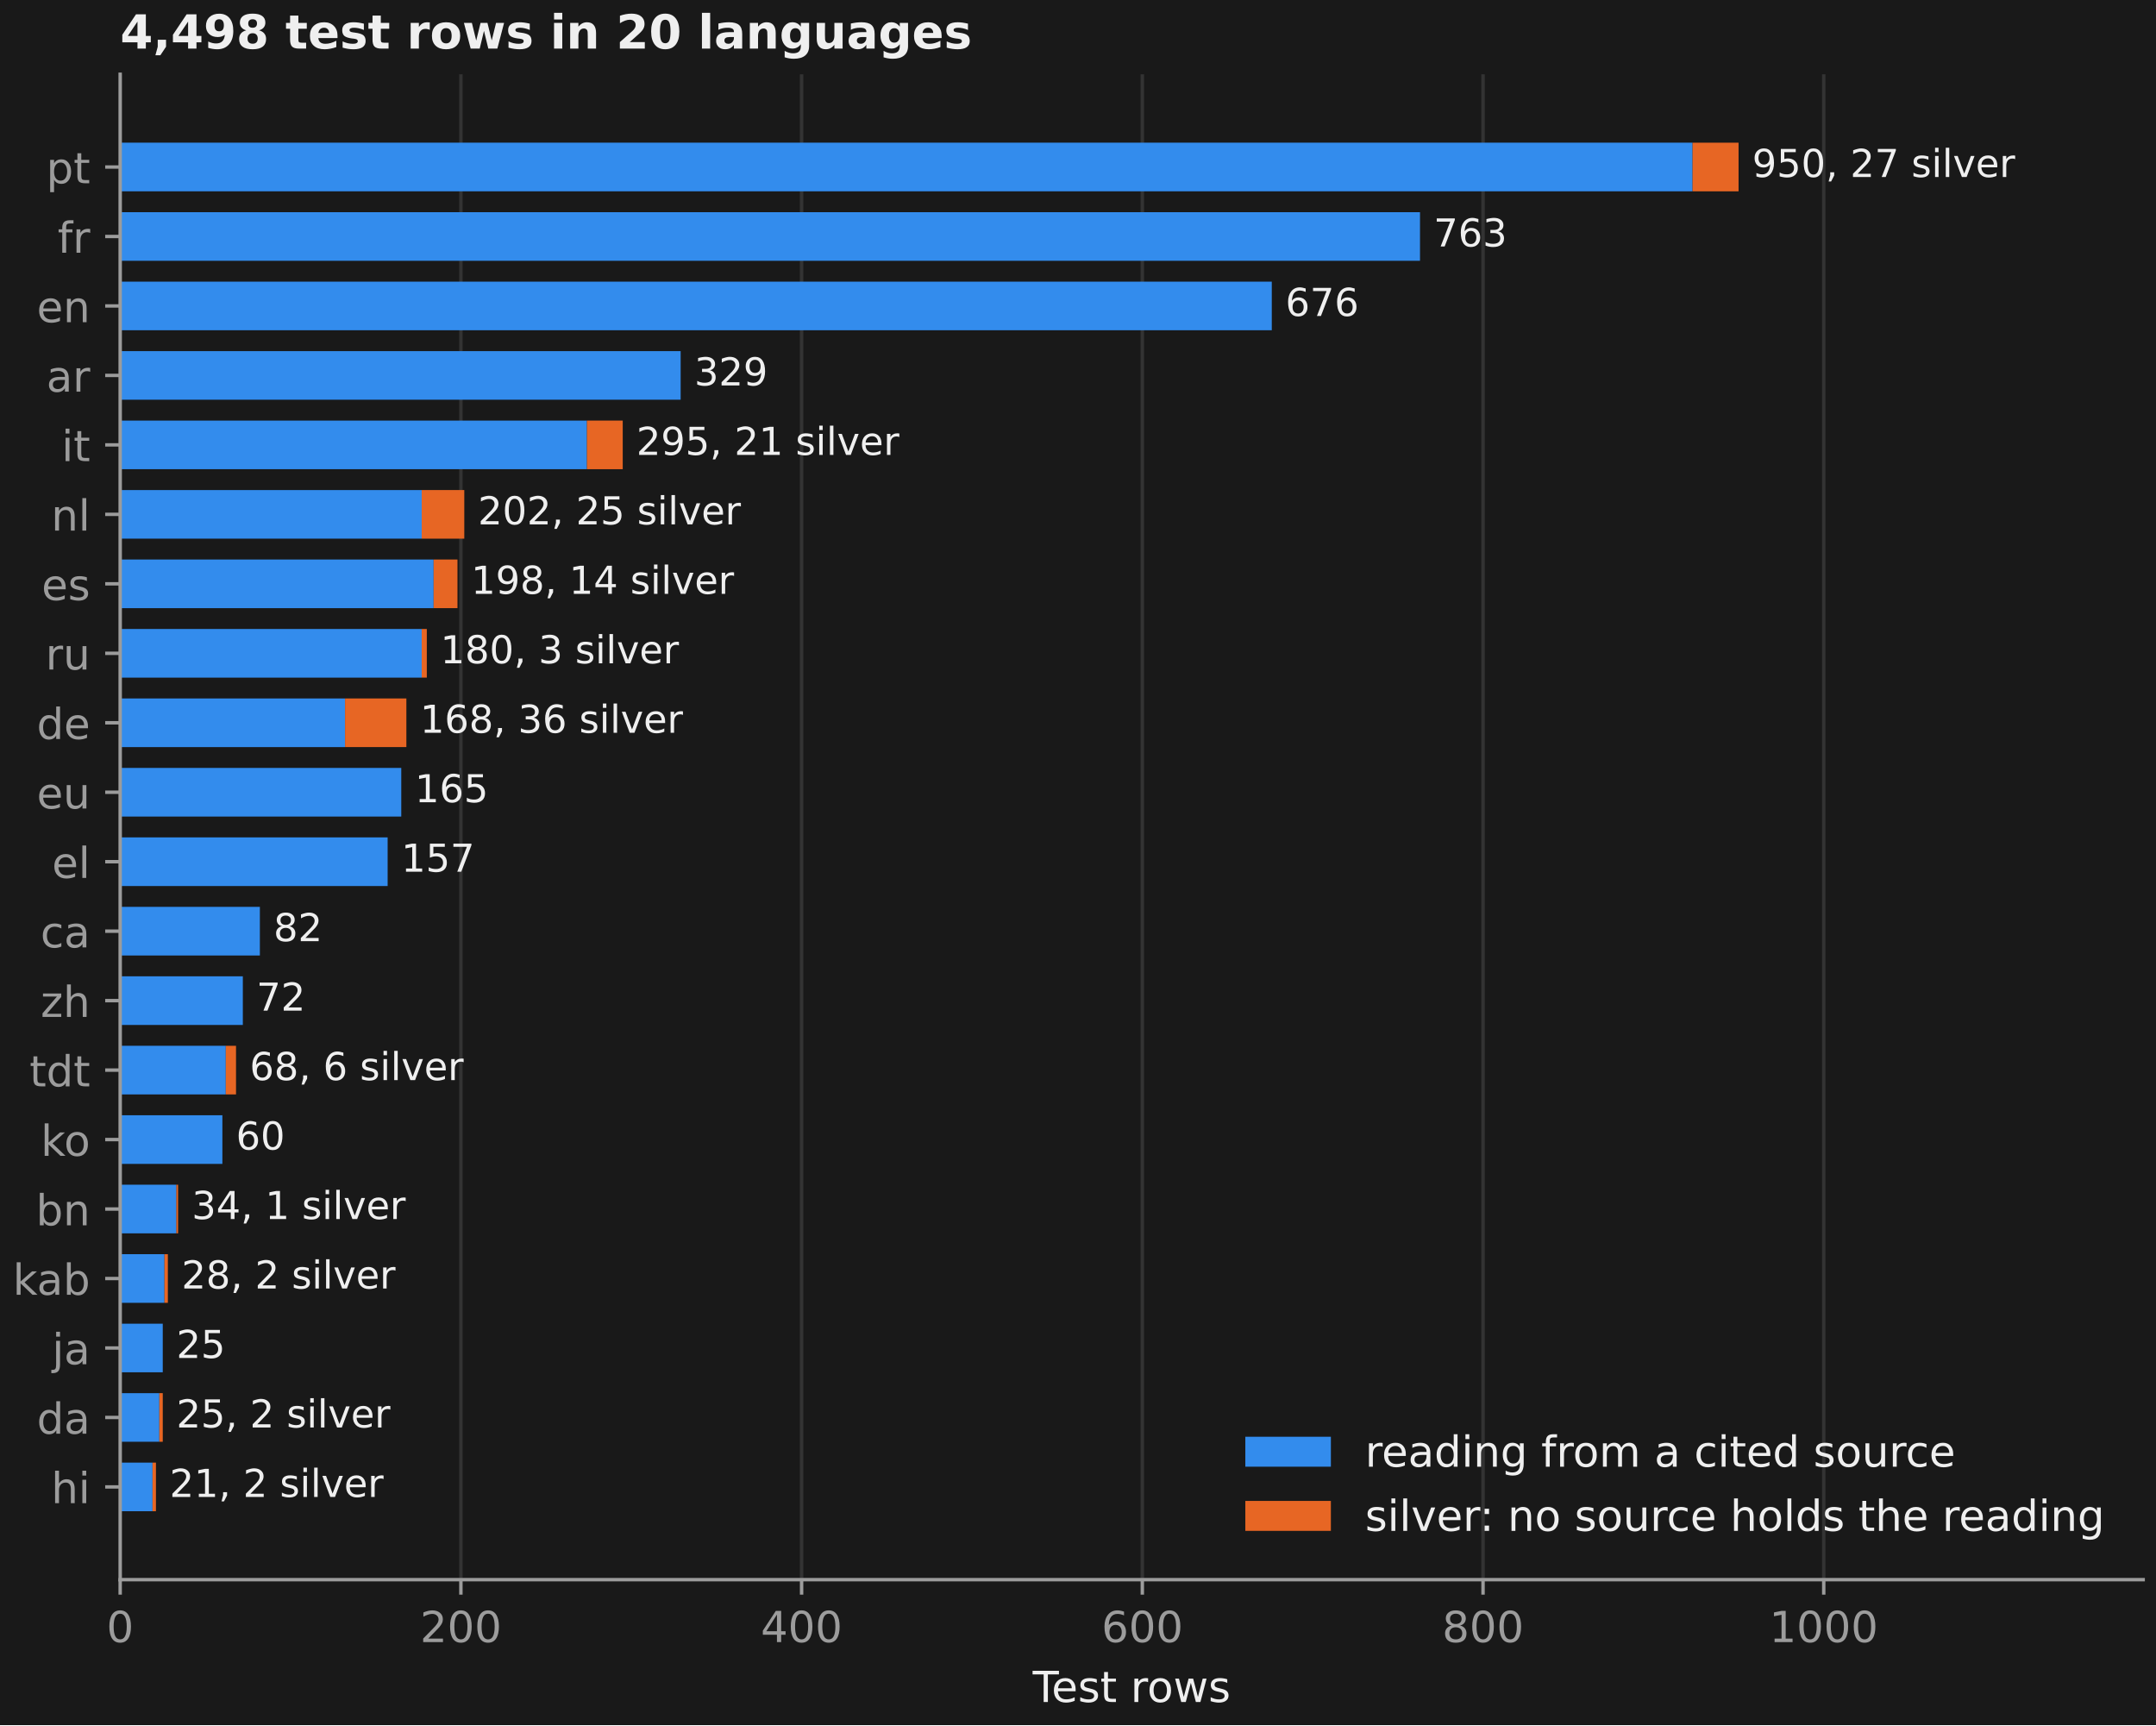
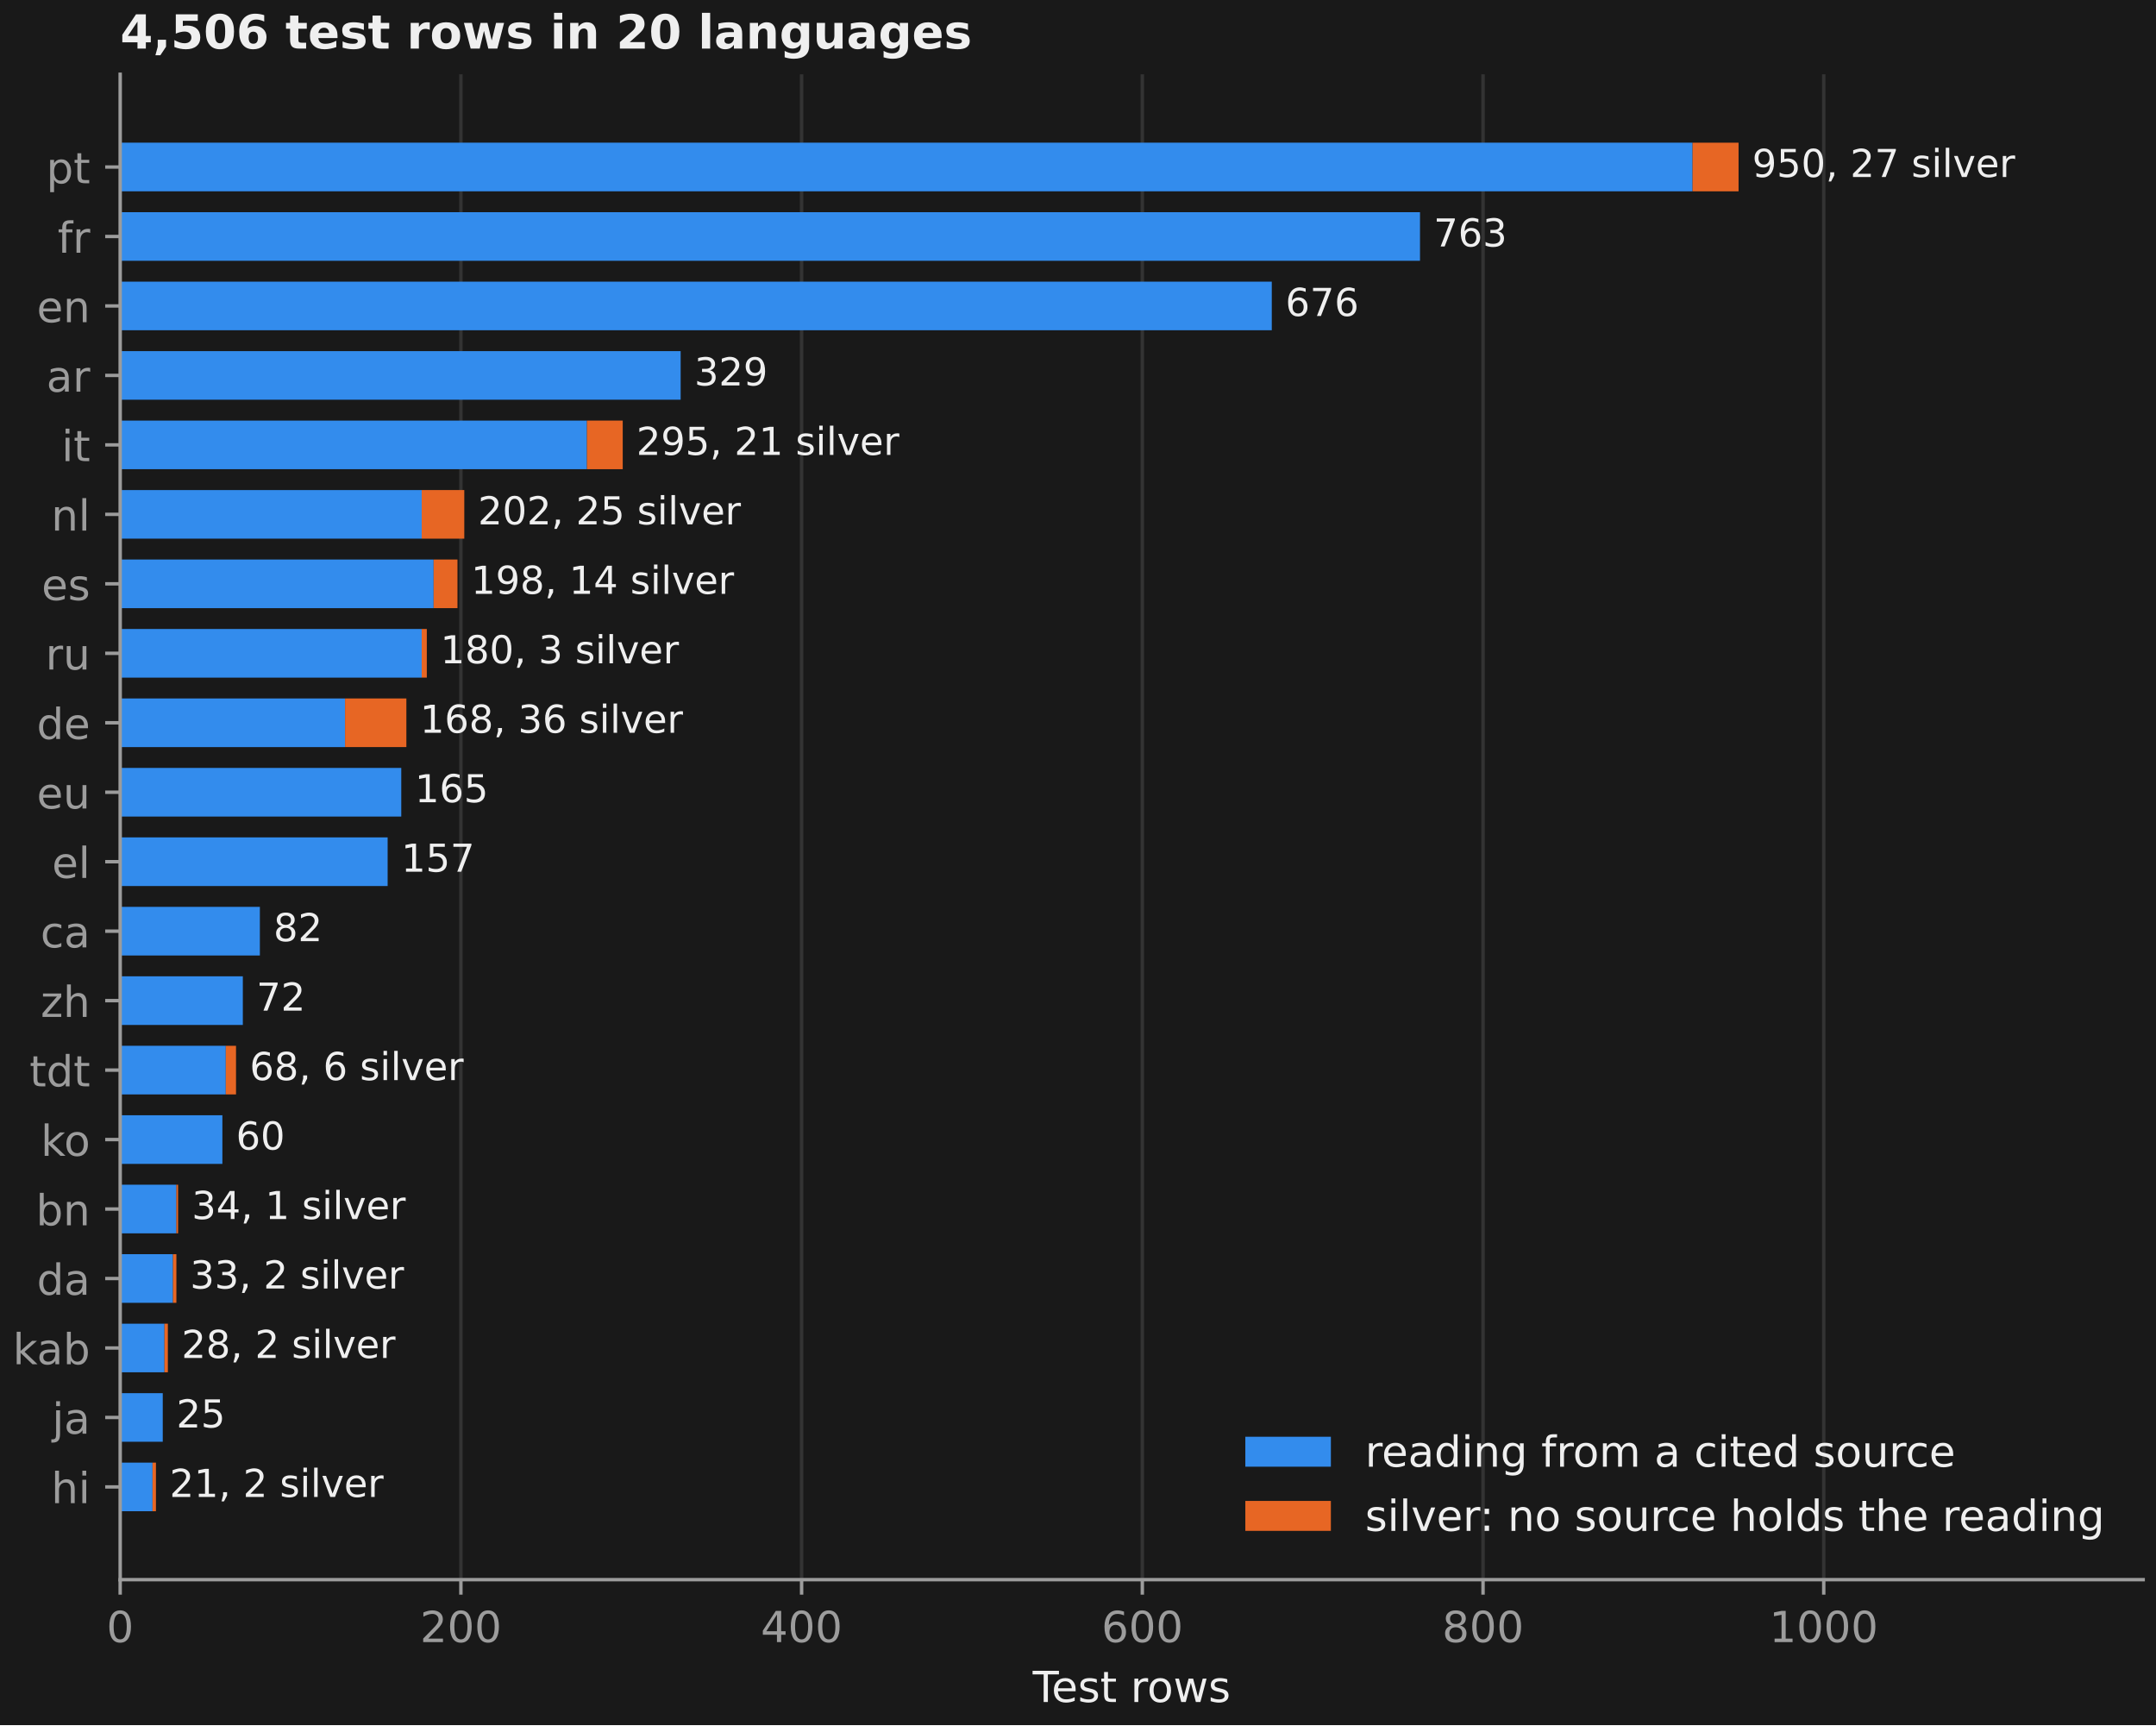
<svg xmlns="http://www.w3.org/2000/svg" xmlns:xlink="http://www.w3.org/1999/xlink" width="504pt" height="403.2pt" viewBox="0 0 504 403.2" version="1.1">
  <defs>
    <style type="text/css">*{stroke-linejoin: round; stroke-linecap: butt}</style>
  </defs>
  <g id="figure_1">
    <g id="patch_1">
      <path d="M 0 403.2  L 504 403.2  L 504 0  L 0 0  z " style="fill: #191919" />
    </g>
    <g id="axes_1">
      <g id="patch_2">
        <path d="M 28.092 369.2  L 501 369.2  L 501 17.359  L 28.092 17.359  z " style="fill: #191919" />
      </g>
      <g id="matplotlib.axis_1">
        <g id="xtick_1">
          <g id="line2d_1">
            <path d="M 28.092 369.2  L 28.092 17.359  " clip-path="url(#p5c27b86c89)" style="fill: none; stroke: #333333; stroke-width: 0.8; stroke-linecap: square" />
          </g>
          <g id="line2d_2">
            <defs>
              <path id="mc3cc2e16f8" d="M 0 0  L 0 3.5  " style="stroke: #9c9c9c; stroke-width: 0.8" />
            </defs>
            <g>
              <use xlink:href="#mc3cc2e16f8" x="28.092" y="369.2" style="fill: #9c9c9c; stroke: #9c9c9c; stroke-width: 0.8" />
            </g>
          </g>
          <g id="text_1">
            <text style="font-size: 10px; font-family: 'DejaVu Sans', 'Bitstream Vera Sans', 'Computer Modern Sans Serif', 'Lucida Grande', 'Verdana', 'Geneva', 'Lucid', 'Arial', 'Helvetica', 'Avant Garde', sans-serif; text-anchor: middle; fill: #9c9c9c" x="28.092" y="383.797" transform="rotate(-0 28.09243 383.7974)">0</text>
          </g>
        </g>
        <g id="xtick_2">
          <g id="line2d_3">
            <path d="M 107.74 369.2  L 107.74 17.359  " clip-path="url(#p5c27b86c89)" style="fill: none; stroke: #333333; stroke-width: 0.8; stroke-linecap: square" />
          </g>
          <g id="line2d_4">
            <g>
              <use xlink:href="#mc3cc2e16f8" x="107.74" y="369.2" style="fill: #9c9c9c; stroke: #9c9c9c; stroke-width: 0.8" />
            </g>
          </g>
          <g id="text_2">
            <text style="font-size: 10px; font-family: 'DejaVu Sans', 'Bitstream Vera Sans', 'Computer Modern Sans Serif', 'Lucida Grande', 'Verdana', 'Geneva', 'Lucid', 'Arial', 'Helvetica', 'Avant Garde', sans-serif; text-anchor: middle; fill: #9c9c9c" x="107.74" y="383.797" transform="rotate(-0 107.74 383.7974)">200</text>
          </g>
        </g>
        <g id="xtick_3">
          <g id="line2d_5">
            <path d="M 187.388 369.2  L 187.388 17.359  " clip-path="url(#p5c27b86c89)" style="fill: none; stroke: #333333; stroke-width: 0.8; stroke-linecap: square" />
          </g>
          <g id="line2d_6">
            <g>
              <use xlink:href="#mc3cc2e16f8" x="187.388" y="369.2" style="fill: #9c9c9c; stroke: #9c9c9c; stroke-width: 0.8" />
            </g>
          </g>
          <g id="text_3">
            <text style="font-size: 10px; font-family: 'DejaVu Sans', 'Bitstream Vera Sans', 'Computer Modern Sans Serif', 'Lucida Grande', 'Verdana', 'Geneva', 'Lucid', 'Arial', 'Helvetica', 'Avant Garde', sans-serif; text-anchor: middle; fill: #9c9c9c" x="187.388" y="383.797" transform="rotate(-0 187.3875 383.7974)">400</text>
          </g>
        </g>
        <g id="xtick_4">
          <g id="line2d_7">
            <path d="M 267.035 369.2  L 267.035 17.359  " clip-path="url(#p5c27b86c89)" style="fill: none; stroke: #333333; stroke-width: 0.8; stroke-linecap: square" />
          </g>
          <g id="line2d_8">
            <g>
              <use xlink:href="#mc3cc2e16f8" x="267.035" y="369.2" style="fill: #9c9c9c; stroke: #9c9c9c; stroke-width: 0.8" />
            </g>
          </g>
          <g id="text_4">
            <text style="font-size: 10px; font-family: 'DejaVu Sans', 'Bitstream Vera Sans', 'Computer Modern Sans Serif', 'Lucida Grande', 'Verdana', 'Geneva', 'Lucid', 'Arial', 'Helvetica', 'Avant Garde', sans-serif; text-anchor: middle; fill: #9c9c9c" x="267.035" y="383.797" transform="rotate(-0 267.0351 383.7974)">600</text>
          </g>
        </g>
        <g id="xtick_5">
          <g id="line2d_9">
            <path d="M 346.683 369.2  L 346.683 17.359  " clip-path="url(#p5c27b86c89)" style="fill: none; stroke: #333333; stroke-width: 0.8; stroke-linecap: square" />
          </g>
          <g id="line2d_10">
            <g>
              <use xlink:href="#mc3cc2e16f8" x="346.683" y="369.2" style="fill: #9c9c9c; stroke: #9c9c9c; stroke-width: 0.8" />
            </g>
          </g>
          <g id="text_5">
            <text style="font-size: 10px; font-family: 'DejaVu Sans', 'Bitstream Vera Sans', 'Computer Modern Sans Serif', 'Lucida Grande', 'Verdana', 'Geneva', 'Lucid', 'Arial', 'Helvetica', 'Avant Garde', sans-serif; text-anchor: middle; fill: #9c9c9c" x="346.683" y="383.797" transform="rotate(-0 346.6826 383.7974)">800</text>
          </g>
        </g>
        <g id="xtick_6">
          <g id="line2d_11">
            <path d="M 426.33 369.2  L 426.33 17.359  " clip-path="url(#p5c27b86c89)" style="fill: none; stroke: #333333; stroke-width: 0.8; stroke-linecap: square" />
          </g>
          <g id="line2d_12">
            <g>
              <use xlink:href="#mc3cc2e16f8" x="426.33" y="369.2" style="fill: #9c9c9c; stroke: #9c9c9c; stroke-width: 0.8" />
            </g>
          </g>
          <g id="text_6">
            <text style="font-size: 10px; font-family: 'DejaVu Sans', 'Bitstream Vera Sans', 'Computer Modern Sans Serif', 'Lucida Grande', 'Verdana', 'Geneva', 'Lucid', 'Arial', 'Helvetica', 'Avant Garde', sans-serif; text-anchor: middle; fill: #9c9c9c" x="426.33" y="383.797" transform="rotate(-0 426.3302 383.7974)">1000</text>
          </g>
        </g>
        <g id="text_7">
          <text style="font-size: 10px; font-family: 'DejaVu Sans', 'Bitstream Vera Sans', 'Computer Modern Sans Serif', 'Lucida Grande', 'Verdana', 'Geneva', 'Lucid', 'Arial', 'Helvetica', 'Avant Garde', sans-serif; text-anchor: middle; fill: #efefef" x="264.546" y="397.797" transform="rotate(-0 264.5461 397.7974)">Test rows</text>
        </g>
      </g>
      <g id="matplotlib.axis_2">
        <g id="ytick_1">
          <g id="line2d_13">
            <defs>
              <path id="m61c7a5ba7b" d="M 0 0  L -3.5 0  " style="stroke: #9c9c9c; stroke-width: 0.8" />
            </defs>
            <g>
              <use xlink:href="#m61c7a5ba7b" x="28.092" y="347.524" style="fill: #9c9c9c; stroke: #9c9c9c; stroke-width: 0.8" />
            </g>
          </g>
          <g id="text_8">
            <text style="font-size: 10px; font-family: 'DejaVu Sans', 'Bitstream Vera Sans', 'Computer Modern Sans Serif', 'Lucida Grande', 'Verdana', 'Geneva', 'Lucid', 'Arial', 'Helvetica', 'Avant Garde', sans-serif; text-anchor: end; fill: #9c9c9c" x="21.092" y="351.323" transform="rotate(-0 21.09243 351.3235)">hi</text>
          </g>
        </g>
        <g id="ytick_2">
          <g id="line2d_14">
            <g>
              <use xlink:href="#m61c7a5ba7b" x="28.092" y="331.288" style="fill: #9c9c9c; stroke: #9c9c9c; stroke-width: 0.8" />
            </g>
          </g>
          <g id="text_9">
-             <text style="font-size: 10px; font-family: 'DejaVu Sans', 'Bitstream Vera Sans', 'Computer Modern Sans Serif', 'Lucida Grande', 'Verdana', 'Geneva', 'Lucid', 'Arial', 'Helvetica', 'Avant Garde', sans-serif; text-anchor: end; fill: #9c9c9c" x="21.092" y="335.087" transform="rotate(-0 21.09243 335.0872)">da</text>
+             <text style="font-size: 10px; font-family: 'DejaVu Sans', 'Bitstream Vera Sans', 'Computer Modern Sans Serif', 'Lucida Grande', 'Verdana', 'Geneva', 'Lucid', 'Arial', 'Helvetica', 'Avant Garde', sans-serif; text-anchor: end; fill: #9c9c9c" x="21.092" y="335.087" transform="rotate(-0 21.09243 335.0872)">ja</text>
          </g>
        </g>
        <g id="ytick_3">
          <g id="line2d_15">
            <g>
              <use xlink:href="#m61c7a5ba7b" x="28.092" y="315.052" style="fill: #9c9c9c; stroke: #9c9c9c; stroke-width: 0.8" />
            </g>
          </g>
          <g id="text_10">
-             <text style="font-size: 10px; font-family: 'DejaVu Sans', 'Bitstream Vera Sans', 'Computer Modern Sans Serif', 'Lucida Grande', 'Verdana', 'Geneva', 'Lucid', 'Arial', 'Helvetica', 'Avant Garde', sans-serif; text-anchor: end; fill: #9c9c9c" x="21.092" y="318.851" transform="rotate(-0 21.09243 318.8508)">ja</text>
+             <text style="font-size: 10px; font-family: 'DejaVu Sans', 'Bitstream Vera Sans', 'Computer Modern Sans Serif', 'Lucida Grande', 'Verdana', 'Geneva', 'Lucid', 'Arial', 'Helvetica', 'Avant Garde', sans-serif; text-anchor: end; fill: #9c9c9c" x="21.092" y="318.851" transform="rotate(-0 21.09243 318.8508)">kab</text>
          </g>
        </g>
        <g id="ytick_4">
          <g id="line2d_16">
            <g>
              <use xlink:href="#m61c7a5ba7b" x="28.092" y="298.815" style="fill: #9c9c9c; stroke: #9c9c9c; stroke-width: 0.8" />
            </g>
          </g>
          <g id="text_11">
-             <text style="font-size: 10px; font-family: 'DejaVu Sans', 'Bitstream Vera Sans', 'Computer Modern Sans Serif', 'Lucida Grande', 'Verdana', 'Geneva', 'Lucid', 'Arial', 'Helvetica', 'Avant Garde', sans-serif; text-anchor: end; fill: #9c9c9c" x="21.092" y="302.614" transform="rotate(-0 21.09243 302.6145)">kab</text>
+             <text style="font-size: 10px; font-family: 'DejaVu Sans', 'Bitstream Vera Sans', 'Computer Modern Sans Serif', 'Lucida Grande', 'Verdana', 'Geneva', 'Lucid', 'Arial', 'Helvetica', 'Avant Garde', sans-serif; text-anchor: end; fill: #9c9c9c" x="21.092" y="302.614" transform="rotate(-0 21.09243 302.6145)">da</text>
          </g>
        </g>
        <g id="ytick_5">
          <g id="line2d_17">
            <g>
              <use xlink:href="#m61c7a5ba7b" x="28.092" y="282.579" style="fill: #9c9c9c; stroke: #9c9c9c; stroke-width: 0.8" />
            </g>
          </g>
          <g id="text_12">
            <text style="font-size: 10px; font-family: 'DejaVu Sans', 'Bitstream Vera Sans', 'Computer Modern Sans Serif', 'Lucida Grande', 'Verdana', 'Geneva', 'Lucid', 'Arial', 'Helvetica', 'Avant Garde', sans-serif; text-anchor: end; fill: #9c9c9c" x="21.092" y="286.378" transform="rotate(-0 21.09243 286.3782)">bn</text>
          </g>
        </g>
        <g id="ytick_6">
          <g id="line2d_18">
            <g>
              <use xlink:href="#m61c7a5ba7b" x="28.092" y="266.343" style="fill: #9c9c9c; stroke: #9c9c9c; stroke-width: 0.8" />
            </g>
          </g>
          <g id="text_13">
            <text style="font-size: 10px; font-family: 'DejaVu Sans', 'Bitstream Vera Sans', 'Computer Modern Sans Serif', 'Lucida Grande', 'Verdana', 'Geneva', 'Lucid', 'Arial', 'Helvetica', 'Avant Garde', sans-serif; text-anchor: end; fill: #9c9c9c" x="21.092" y="270.142" transform="rotate(-0 21.09243 270.1418)">ko</text>
          </g>
        </g>
        <g id="ytick_7">
          <g id="line2d_19">
            <g>
              <use xlink:href="#m61c7a5ba7b" x="28.092" y="250.106" style="fill: #9c9c9c; stroke: #9c9c9c; stroke-width: 0.8" />
            </g>
          </g>
          <g id="text_14">
            <text style="font-size: 10px; font-family: 'DejaVu Sans', 'Bitstream Vera Sans', 'Computer Modern Sans Serif', 'Lucida Grande', 'Verdana', 'Geneva', 'Lucid', 'Arial', 'Helvetica', 'Avant Garde', sans-serif; text-anchor: end; fill: #9c9c9c" x="21.092" y="253.906" transform="rotate(-0 21.09243 253.9055)">tdt</text>
          </g>
        </g>
        <g id="ytick_8">
          <g id="line2d_20">
            <g>
              <use xlink:href="#m61c7a5ba7b" x="28.092" y="233.87" style="fill: #9c9c9c; stroke: #9c9c9c; stroke-width: 0.8" />
            </g>
          </g>
          <g id="text_15">
            <text style="font-size: 10px; font-family: 'DejaVu Sans', 'Bitstream Vera Sans', 'Computer Modern Sans Serif', 'Lucida Grande', 'Verdana', 'Geneva', 'Lucid', 'Arial', 'Helvetica', 'Avant Garde', sans-serif; text-anchor: end; fill: #9c9c9c" x="21.092" y="237.669" transform="rotate(-0 21.09243 237.6692)">zh</text>
          </g>
        </g>
        <g id="ytick_9">
          <g id="line2d_21">
            <g>
              <use xlink:href="#m61c7a5ba7b" x="28.092" y="217.634" style="fill: #9c9c9c; stroke: #9c9c9c; stroke-width: 0.8" />
            </g>
          </g>
          <g id="text_16">
            <text style="font-size: 10px; font-family: 'DejaVu Sans', 'Bitstream Vera Sans', 'Computer Modern Sans Serif', 'Lucida Grande', 'Verdana', 'Geneva', 'Lucid', 'Arial', 'Helvetica', 'Avant Garde', sans-serif; text-anchor: end; fill: #9c9c9c" x="21.092" y="221.432" transform="rotate(-0 21.09243 221.4325)">ca</text>
          </g>
        </g>
        <g id="ytick_10">
          <g id="line2d_22">
            <g>
              <use xlink:href="#m61c7a5ba7b" x="28.092" y="201.397" style="fill: #9c9c9c; stroke: #9c9c9c; stroke-width: 0.8" />
            </g>
          </g>
          <g id="text_17">
            <text style="font-size: 10px; font-family: 'DejaVu Sans', 'Bitstream Vera Sans', 'Computer Modern Sans Serif', 'Lucida Grande', 'Verdana', 'Geneva', 'Lucid', 'Arial', 'Helvetica', 'Avant Garde', sans-serif; text-anchor: end; fill: #9c9c9c" x="21.092" y="205.197" transform="rotate(-0 21.09243 205.1965)">el</text>
          </g>
        </g>
        <g id="ytick_11">
          <g id="line2d_23">
            <g>
              <use xlink:href="#m61c7a5ba7b" x="28.092" y="185.161" style="fill: #9c9c9c; stroke: #9c9c9c; stroke-width: 0.8" />
            </g>
          </g>
          <g id="text_18">
            <text style="font-size: 10px; font-family: 'DejaVu Sans', 'Bitstream Vera Sans', 'Computer Modern Sans Serif', 'Lucida Grande', 'Verdana', 'Geneva', 'Lucid', 'Arial', 'Helvetica', 'Avant Garde', sans-serif; text-anchor: end; fill: #9c9c9c" x="21.092" y="188.96" transform="rotate(-0 21.09243 188.9598)">eu</text>
          </g>
        </g>
        <g id="ytick_12">
          <g id="line2d_24">
            <g>
              <use xlink:href="#m61c7a5ba7b" x="28.092" y="168.925" style="fill: #9c9c9c; stroke: #9c9c9c; stroke-width: 0.8" />
            </g>
          </g>
          <g id="text_19">
            <text style="font-size: 10px; font-family: 'DejaVu Sans', 'Bitstream Vera Sans', 'Computer Modern Sans Serif', 'Lucida Grande', 'Verdana', 'Geneva', 'Lucid', 'Arial', 'Helvetica', 'Avant Garde', sans-serif; text-anchor: end; fill: #9c9c9c" x="21.092" y="172.724" transform="rotate(-0 21.09243 172.7239)">de</text>
          </g>
        </g>
        <g id="ytick_13">
          <g id="line2d_25">
            <g>
              <use xlink:href="#m61c7a5ba7b" x="28.092" y="152.688" style="fill: #9c9c9c; stroke: #9c9c9c; stroke-width: 0.8" />
            </g>
          </g>
          <g id="text_20">
            <text style="font-size: 10px; font-family: 'DejaVu Sans', 'Bitstream Vera Sans', 'Computer Modern Sans Serif', 'Lucida Grande', 'Verdana', 'Geneva', 'Lucid', 'Arial', 'Helvetica', 'Avant Garde', sans-serif; text-anchor: end; fill: #9c9c9c" x="21.092" y="156.487" transform="rotate(-0 21.09243 156.4871)">ru</text>
          </g>
        </g>
        <g id="ytick_14">
          <g id="line2d_26">
            <g>
              <use xlink:href="#m61c7a5ba7b" x="28.092" y="136.452" style="fill: #9c9c9c; stroke: #9c9c9c; stroke-width: 0.8" />
            </g>
          </g>
          <g id="text_21">
            <text style="font-size: 10px; font-family: 'DejaVu Sans', 'Bitstream Vera Sans', 'Computer Modern Sans Serif', 'Lucida Grande', 'Verdana', 'Geneva', 'Lucid', 'Arial', 'Helvetica', 'Avant Garde', sans-serif; text-anchor: end; fill: #9c9c9c" x="21.092" y="140.251" transform="rotate(-0 21.09243 140.2508)">es</text>
          </g>
        </g>
        <g id="ytick_15">
          <g id="line2d_27">
            <g>
              <use xlink:href="#m61c7a5ba7b" x="28.092" y="120.216" style="fill: #9c9c9c; stroke: #9c9c9c; stroke-width: 0.8" />
            </g>
          </g>
          <g id="text_22">
            <text style="font-size: 10px; font-family: 'DejaVu Sans', 'Bitstream Vera Sans', 'Computer Modern Sans Serif', 'Lucida Grande', 'Verdana', 'Geneva', 'Lucid', 'Arial', 'Helvetica', 'Avant Garde', sans-serif; text-anchor: end; fill: #9c9c9c" x="21.092" y="124.015" transform="rotate(-0 21.09243 124.0149)">nl</text>
          </g>
        </g>
        <g id="ytick_16">
          <g id="line2d_28">
            <g>
              <use xlink:href="#m61c7a5ba7b" x="28.092" y="103.979" style="fill: #9c9c9c; stroke: #9c9c9c; stroke-width: 0.8" />
            </g>
          </g>
          <g id="text_23">
            <text style="font-size: 10px; font-family: 'DejaVu Sans', 'Bitstream Vera Sans', 'Computer Modern Sans Serif', 'Lucida Grande', 'Verdana', 'Geneva', 'Lucid', 'Arial', 'Helvetica', 'Avant Garde', sans-serif; text-anchor: end; fill: #9c9c9c" x="21.092" y="107.779" transform="rotate(-0 21.09243 107.7786)">it</text>
          </g>
        </g>
        <g id="ytick_17">
          <g id="line2d_29">
            <g>
              <use xlink:href="#m61c7a5ba7b" x="28.092" y="87.743" style="fill: #9c9c9c; stroke: #9c9c9c; stroke-width: 0.8" />
            </g>
          </g>
          <g id="text_24">
            <text style="font-size: 10px; font-family: 'DejaVu Sans', 'Bitstream Vera Sans', 'Computer Modern Sans Serif', 'Lucida Grande', 'Verdana', 'Geneva', 'Lucid', 'Arial', 'Helvetica', 'Avant Garde', sans-serif; text-anchor: end; fill: #9c9c9c" x="21.092" y="91.542" transform="rotate(-0 21.09243 91.54183)">ar</text>
          </g>
        </g>
        <g id="ytick_18">
          <g id="line2d_30">
            <g>
              <use xlink:href="#m61c7a5ba7b" x="28.092" y="71.507" style="fill: #9c9c9c; stroke: #9c9c9c; stroke-width: 0.8" />
            </g>
          </g>
          <g id="text_25">
            <text style="font-size: 10px; font-family: 'DejaVu Sans', 'Bitstream Vera Sans', 'Computer Modern Sans Serif', 'Lucida Grande', 'Verdana', 'Geneva', 'Lucid', 'Arial', 'Helvetica', 'Avant Garde', sans-serif; text-anchor: end; fill: #9c9c9c" x="21.092" y="75.306" transform="rotate(-0 21.09243 75.3055)">en</text>
          </g>
        </g>
        <g id="ytick_19">
          <g id="line2d_31">
            <g>
              <use xlink:href="#m61c7a5ba7b" x="28.092" y="55.27" style="fill: #9c9c9c; stroke: #9c9c9c; stroke-width: 0.8" />
            </g>
          </g>
          <g id="text_26">
            <text style="font-size: 10px; font-family: 'DejaVu Sans', 'Bitstream Vera Sans', 'Computer Modern Sans Serif', 'Lucida Grande', 'Verdana', 'Geneva', 'Lucid', 'Arial', 'Helvetica', 'Avant Garde', sans-serif; text-anchor: end; fill: #9c9c9c" x="21.092" y="59.07" transform="rotate(-0 21.09243 59.06957)">fr</text>
          </g>
        </g>
        <g id="ytick_20">
          <g id="line2d_32">
            <g>
              <use xlink:href="#m61c7a5ba7b" x="28.092" y="39.034" style="fill: #9c9c9c; stroke: #9c9c9c; stroke-width: 0.8" />
            </g>
          </g>
          <g id="text_27">
            <text style="font-size: 10px; font-family: 'DejaVu Sans', 'Bitstream Vera Sans', 'Computer Modern Sans Serif', 'Lucida Grande', 'Verdana', 'Geneva', 'Lucid', 'Arial', 'Helvetica', 'Avant Garde', sans-serif; text-anchor: end; fill: #9c9c9c" x="21.092" y="42.833" transform="rotate(-0 21.09243 42.83285)">pt</text>
          </g>
        </g>
      </g>
      <g id="patch_3">
        <path d="M 28.092 353.207  L 35.659 353.207  L 35.659 341.842  L 28.092 341.842  z " clip-path="url(#p5c27b86c89)" style="fill: #338ced" />
      </g>
      <g id="patch_4">
-         <path d="M 28.092 336.971  L 37.252 336.971  L 37.252 325.605  L 28.092 325.605  z " clip-path="url(#p5c27b86c89)" style="fill: #338ced" />
+         <path d="M 28.092 336.971  L 38.048 336.971  L 38.048 325.605  L 28.092 325.605  z " clip-path="url(#p5c27b86c89)" style="fill: #338ced" />
      </g>
      <g id="patch_5">
-         <path d="M 28.092 320.734  L 38.048 320.734  L 38.048 309.369  L 28.092 309.369  z " clip-path="url(#p5c27b86c89)" style="fill: #338ced" />
+         <path d="M 28.092 320.734  L 38.447 320.734  L 38.447 309.369  L 28.092 309.369  z " clip-path="url(#p5c27b86c89)" style="fill: #338ced" />
      </g>
      <g id="patch_6">
-         <path d="M 28.092 304.498  L 38.447 304.498  L 38.447 293.133  L 28.092 293.133  z " clip-path="url(#p5c27b86c89)" style="fill: #338ced" />
+         <path d="M 28.092 304.498  L 40.438 304.498  L 40.438 293.133  L 28.092 293.133  z " clip-path="url(#p5c27b86c89)" style="fill: #338ced" />
      </g>
      <g id="patch_7">
        <path d="M 28.092 288.262  L 41.234 288.262  L 41.234 276.896  L 28.092 276.896  z " clip-path="url(#p5c27b86c89)" style="fill: #338ced" />
      </g>
      <g id="patch_8">
        <path d="M 28.092 272.025  L 51.987 272.025  L 51.987 260.66  L 28.092 260.66  z " clip-path="url(#p5c27b86c89)" style="fill: #338ced" />
      </g>
      <g id="patch_9">
        <path d="M 28.092 255.789  L 52.783 255.789  L 52.783 244.424  L 28.092 244.424  z " clip-path="url(#p5c27b86c89)" style="fill: #338ced" />
      </g>
      <g id="patch_10">
        <path d="M 28.092 239.553  L 56.766 239.553  L 56.766 228.187  L 28.092 228.187  z " clip-path="url(#p5c27b86c89)" style="fill: #338ced" />
      </g>
      <g id="patch_11">
        <path d="M 28.092 223.316  L 60.748 223.316  L 60.748 211.951  L 28.092 211.951  z " clip-path="url(#p5c27b86c89)" style="fill: #338ced" />
      </g>
      <g id="patch_12">
        <path d="M 28.092 207.08  L 90.616 207.08  L 90.616 195.715  L 28.092 195.715  z " clip-path="url(#p5c27b86c89)" style="fill: #338ced" />
      </g>
      <g id="patch_13">
        <path d="M 28.092 190.844  L 93.802 190.844  L 93.802 179.478  L 28.092 179.478  z " clip-path="url(#p5c27b86c89)" style="fill: #338ced" />
      </g>
      <g id="patch_14">
        <path d="M 28.092 174.607  L 80.66 174.607  L 80.66 163.242  L 28.092 163.242  z " clip-path="url(#p5c27b86c89)" style="fill: #338ced" />
      </g>
      <g id="patch_15">
        <path d="M 28.092 158.371  L 98.581 158.371  L 98.581 147.006  L 28.092 147.006  z " clip-path="url(#p5c27b86c89)" style="fill: #338ced" />
      </g>
      <g id="patch_16">
        <path d="M 28.092 142.135  L 101.368 142.135  L 101.368 130.769  L 28.092 130.769  z " clip-path="url(#p5c27b86c89)" style="fill: #338ced" />
      </g>
      <g id="patch_17">
        <path d="M 28.092 125.898  L 98.581 125.898  L 98.581 114.533  L 28.092 114.533  z " clip-path="url(#p5c27b86c89)" style="fill: #338ced" />
      </g>
      <g id="patch_18">
        <path d="M 28.092 109.662  L 137.21 109.662  L 137.21 98.297  L 28.092 98.297  z " clip-path="url(#p5c27b86c89)" style="fill: #338ced" />
      </g>
      <g id="patch_19">
        <path d="M 28.092 93.426  L 159.113 93.426  L 159.113 82.06  L 28.092 82.06  z " clip-path="url(#p5c27b86c89)" style="fill: #338ced" />
      </g>
      <g id="patch_20">
        <path d="M 28.092 77.189  L 297.301 77.189  L 297.301 65.824  L 28.092 65.824  z " clip-path="url(#p5c27b86c89)" style="fill: #338ced" />
      </g>
      <g id="patch_21">
        <path d="M 28.092 60.953  L 331.948 60.953  L 331.948 49.588  L 28.092 49.588  z " clip-path="url(#p5c27b86c89)" style="fill: #338ced" />
      </g>
      <g id="patch_22">
        <path d="M 28.092 44.717  L 395.666 44.717  L 395.666 33.351  L 28.092 33.351  z " clip-path="url(#p5c27b86c89)" style="fill: #338ced" />
      </g>
      <g id="patch_23">
        <path d="M 35.659 353.207  L 36.455 353.207  L 36.455 341.842  L 35.659 341.842  z " clip-path="url(#p5c27b86c89)" style="fill: #e76624" />
      </g>
      <g id="patch_24">
-         <path d="M 37.252 336.971  L 38.048 336.971  L 38.048 325.605  L 37.252 325.605  z " clip-path="url(#p5c27b86c89)" style="fill: #e76624" />
+         <path d="M 38.048 336.971  L 38.048 336.971  L 38.048 325.605  L 38.048 325.605  z " clip-path="url(#p5c27b86c89)" style="fill: #e76624" />
      </g>
      <g id="patch_25">
-         <path d="M 38.048 320.734  L 38.048 320.734  L 38.048 309.369  L 38.048 309.369  z " clip-path="url(#p5c27b86c89)" style="fill: #e76624" />
+         <path d="M 38.447 320.734  L 39.243 320.734  L 39.243 309.369  L 38.447 309.369  z " clip-path="url(#p5c27b86c89)" style="fill: #e76624" />
      </g>
      <g id="patch_26">
-         <path d="M 38.447 304.498  L 39.243 304.498  L 39.243 293.133  L 38.447 293.133  z " clip-path="url(#p5c27b86c89)" style="fill: #e76624" />
+         <path d="M 40.438 304.498  L 41.234 304.498  L 41.234 293.133  L 40.438 293.133  z " clip-path="url(#p5c27b86c89)" style="fill: #e76624" />
      </g>
      <g id="patch_27">
        <path d="M 41.234 288.262  L 41.633 288.262  L 41.633 276.896  L 41.234 276.896  z " clip-path="url(#p5c27b86c89)" style="fill: #e76624" />
      </g>
      <g id="patch_28">
        <path d="M 51.987 272.025  L 51.987 272.025  L 51.987 260.66  L 51.987 260.66  z " clip-path="url(#p5c27b86c89)" style="fill: #e76624" />
      </g>
      <g id="patch_29">
        <path d="M 52.783 255.789  L 55.173 255.789  L 55.173 244.424  L 52.783 244.424  z " clip-path="url(#p5c27b86c89)" style="fill: #e76624" />
      </g>
      <g id="patch_30">
        <path d="M 56.766 239.553  L 56.766 239.553  L 56.766 228.187  L 56.766 228.187  z " clip-path="url(#p5c27b86c89)" style="fill: #e76624" />
      </g>
      <g id="patch_31">
        <path d="M 60.748 223.316  L 60.748 223.316  L 60.748 211.951  L 60.748 211.951  z " clip-path="url(#p5c27b86c89)" style="fill: #e76624" />
      </g>
      <g id="patch_32">
        <path d="M 90.616 207.08  L 90.616 207.08  L 90.616 195.715  L 90.616 195.715  z " clip-path="url(#p5c27b86c89)" style="fill: #e76624" />
      </g>
      <g id="patch_33">
        <path d="M 93.802 190.844  L 93.802 190.844  L 93.802 179.478  L 93.802 179.478  z " clip-path="url(#p5c27b86c89)" style="fill: #e76624" />
      </g>
      <g id="patch_34">
        <path d="M 80.66 174.607  L 94.996 174.607  L 94.996 163.242  L 80.66 163.242  z " clip-path="url(#p5c27b86c89)" style="fill: #e76624" />
      </g>
      <g id="patch_35">
        <path d="M 98.581 158.371  L 99.775 158.371  L 99.775 147.006  L 98.581 147.006  z " clip-path="url(#p5c27b86c89)" style="fill: #e76624" />
      </g>
      <g id="patch_36">
        <path d="M 101.368 142.135  L 106.944 142.135  L 106.944 130.769  L 101.368 130.769  z " clip-path="url(#p5c27b86c89)" style="fill: #e76624" />
      </g>
      <g id="patch_37">
        <path d="M 98.581 125.898  L 108.536 125.898  L 108.536 114.533  L 98.581 114.533  z " clip-path="url(#p5c27b86c89)" style="fill: #e76624" />
      </g>
      <g id="patch_38">
        <path d="M 137.21 109.662  L 145.573 109.662  L 145.573 98.297  L 137.21 98.297  z " clip-path="url(#p5c27b86c89)" style="fill: #e76624" />
      </g>
      <g id="patch_39">
        <path d="M 159.113 93.426  L 159.113 93.426  L 159.113 82.06  L 159.113 82.06  z " clip-path="url(#p5c27b86c89)" style="fill: #e76624" />
      </g>
      <g id="patch_40">
        <path d="M 297.301 77.189  L 297.301 77.189  L 297.301 65.824  L 297.301 65.824  z " clip-path="url(#p5c27b86c89)" style="fill: #e76624" />
      </g>
      <g id="patch_41">
        <path d="M 331.948 60.953  L 331.948 60.953  L 331.948 49.588  L 331.948 49.588  z " clip-path="url(#p5c27b86c89)" style="fill: #e76624" />
      </g>
      <g id="patch_42">
        <path d="M 395.666 44.717  L 406.418 44.717  L 406.418 33.351  L 395.666 33.351  z " clip-path="url(#p5c27b86c89)" style="fill: #e76624" />
      </g>
      <g id="patch_43">
        <path d="M 28.092 369.2  L 28.092 17.359  " style="fill: none; stroke: #9c9c9c; stroke-width: 0.8; stroke-linejoin: miter; stroke-linecap: square" />
      </g>
      <g id="patch_44">
        <path d="M 28.092 369.2  L 501 369.2  " style="fill: none; stroke: #9c9c9c; stroke-width: 0.8; stroke-linejoin: miter; stroke-linecap: square" />
      </g>
      <g id="text_28">
        <text style="font-size: 9px; font-family: 'DejaVu Sans', 'Bitstream Vera Sans', 'Computer Modern Sans Serif', 'Lucida Grande', 'Verdana', 'Geneva', 'Lucid', 'Arial', 'Helvetica', 'Avant Garde', sans-serif; text-anchor: start; fill: #efefef" x="39.641" y="349.863" transform="rotate(-0 39.64132 349.8625)">21, 2 silver</text>
      </g>
      <g id="text_29">
-         <text style="font-size: 9px; font-family: 'DejaVu Sans', 'Bitstream Vera Sans', 'Computer Modern Sans Serif', 'Lucida Grande', 'Verdana', 'Geneva', 'Lucid', 'Arial', 'Helvetica', 'Avant Garde', sans-serif; text-anchor: start; fill: #efefef" x="41.234" y="333.626" transform="rotate(-0 41.23427 333.6262)">25, 2 silver</text>
+         <text style="font-size: 9px; font-family: 'DejaVu Sans', 'Bitstream Vera Sans', 'Computer Modern Sans Serif', 'Lucida Grande', 'Verdana', 'Geneva', 'Lucid', 'Arial', 'Helvetica', 'Avant Garde', sans-serif; text-anchor: start; fill: #efefef" x="41.234" y="333.626" transform="rotate(-0 41.23427 333.6258)">25</text>
      </g>
      <g id="text_30">
-         <text style="font-size: 9px; font-family: 'DejaVu Sans', 'Bitstream Vera Sans', 'Computer Modern Sans Serif', 'Lucida Grande', 'Verdana', 'Geneva', 'Lucid', 'Arial', 'Helvetica', 'Avant Garde', sans-serif; text-anchor: start; fill: #efefef" x="41.234" y="317.389" transform="rotate(-0 41.23427 317.3895)">25</text>
+         <text style="font-size: 9px; font-family: 'DejaVu Sans', 'Bitstream Vera Sans', 'Computer Modern Sans Serif', 'Lucida Grande', 'Verdana', 'Geneva', 'Lucid', 'Arial', 'Helvetica', 'Avant Garde', sans-serif; text-anchor: start; fill: #efefef" x="42.429" y="317.39" transform="rotate(-0 42.42899 317.3898)">28, 2 silver</text>
      </g>
      <g id="text_31">
-         <text style="font-size: 9px; font-family: 'DejaVu Sans', 'Bitstream Vera Sans', 'Computer Modern Sans Serif', 'Lucida Grande', 'Verdana', 'Geneva', 'Lucid', 'Arial', 'Helvetica', 'Avant Garde', sans-serif; text-anchor: start; fill: #efefef" x="42.429" y="301.154" transform="rotate(-0 42.42899 301.1535)">28, 2 silver</text>
+         <text style="font-size: 9px; font-family: 'DejaVu Sans', 'Bitstream Vera Sans', 'Computer Modern Sans Serif', 'Lucida Grande', 'Verdana', 'Geneva', 'Lucid', 'Arial', 'Helvetica', 'Avant Garde', sans-serif; text-anchor: start; fill: #efefef" x="44.42" y="301.154" transform="rotate(-0 44.42018 301.1535)">33, 2 silver</text>
      </g>
      <g id="text_32">
        <text style="font-size: 9px; font-family: 'DejaVu Sans', 'Bitstream Vera Sans', 'Computer Modern Sans Serif', 'Lucida Grande', 'Verdana', 'Geneva', 'Lucid', 'Arial', 'Helvetica', 'Avant Garde', sans-serif; text-anchor: start; fill: #efefef" x="44.818" y="284.917" transform="rotate(-0 44.81841 284.9172)">34, 1 silver</text>
      </g>
      <g id="text_33">
        <text style="font-size: 9px; font-family: 'DejaVu Sans', 'Bitstream Vera Sans', 'Computer Modern Sans Serif', 'Lucida Grande', 'Verdana', 'Geneva', 'Lucid', 'Arial', 'Helvetica', 'Avant Garde', sans-serif; text-anchor: start; fill: #efefef" x="55.173" y="268.681" transform="rotate(-0 55.1726 268.6805)">60</text>
      </g>
      <g id="text_34">
        <text style="font-size: 9px; font-family: 'DejaVu Sans', 'Bitstream Vera Sans', 'Computer Modern Sans Serif', 'Lucida Grande', 'Verdana', 'Geneva', 'Lucid', 'Arial', 'Helvetica', 'Avant Garde', sans-serif; text-anchor: start; fill: #efefef" x="58.358" y="252.445" transform="rotate(-0 58.3585 252.4445)">68, 6 silver</text>
      </g>
      <g id="text_35">
        <text style="font-size: 9px; font-family: 'DejaVu Sans', 'Bitstream Vera Sans', 'Computer Modern Sans Serif', 'Lucida Grande', 'Verdana', 'Geneva', 'Lucid', 'Arial', 'Helvetica', 'Avant Garde', sans-serif; text-anchor: start; fill: #efefef" x="59.951" y="236.208" transform="rotate(-0 59.95145 236.2079)">72</text>
      </g>
      <g id="text_36">
        <text style="font-size: 9px; font-family: 'DejaVu Sans', 'Bitstream Vera Sans', 'Computer Modern Sans Serif', 'Lucida Grande', 'Verdana', 'Geneva', 'Lucid', 'Arial', 'Helvetica', 'Avant Garde', sans-serif; text-anchor: start; fill: #efefef" x="63.934" y="219.972" transform="rotate(-0 63.93382 219.9715)">82</text>
      </g>
      <g id="text_37">
        <text style="font-size: 9px; font-family: 'DejaVu Sans', 'Bitstream Vera Sans', 'Computer Modern Sans Serif', 'Lucida Grande', 'Verdana', 'Geneva', 'Lucid', 'Arial', 'Helvetica', 'Avant Garde', sans-serif; text-anchor: start; fill: #efefef" x="93.802" y="203.735" transform="rotate(-0 93.80166 203.7352)">157</text>
      </g>
      <g id="text_38">
        <text style="font-size: 9px; font-family: 'DejaVu Sans', 'Bitstream Vera Sans', 'Computer Modern Sans Serif', 'Lucida Grande', 'Verdana', 'Geneva', 'Lucid', 'Arial', 'Helvetica', 'Avant Garde', sans-serif; text-anchor: start; fill: #efefef" x="96.988" y="187.499" transform="rotate(-0 96.98756 187.4989)">165</text>
      </g>
      <g id="text_39">
        <text style="font-size: 9px; font-family: 'DejaVu Sans', 'Bitstream Vera Sans', 'Computer Modern Sans Serif', 'Lucida Grande', 'Verdana', 'Geneva', 'Lucid', 'Arial', 'Helvetica', 'Avant Garde', sans-serif; text-anchor: start; fill: #efefef" x="98.182" y="171.263" transform="rotate(-0 98.18227 171.2629)">168, 36 silver</text>
      </g>
      <g id="text_40">
        <text style="font-size: 9px; font-family: 'DejaVu Sans', 'Bitstream Vera Sans', 'Computer Modern Sans Serif', 'Lucida Grande', 'Verdana', 'Geneva', 'Lucid', 'Arial', 'Helvetica', 'Avant Garde', sans-serif; text-anchor: start; fill: #efefef" x="102.961" y="155.027" transform="rotate(-0 102.9611 155.0266)">180, 3 silver</text>
      </g>
      <g id="text_41">
        <text style="font-size: 9px; font-family: 'DejaVu Sans', 'Bitstream Vera Sans', 'Computer Modern Sans Serif', 'Lucida Grande', 'Verdana', 'Geneva', 'Lucid', 'Arial', 'Helvetica', 'Avant Garde', sans-serif; text-anchor: start; fill: #efefef" x="110.129" y="138.79" transform="rotate(-0 110.1294 138.7902)">198, 14 silver</text>
      </g>
      <g id="text_42">
        <text style="font-size: 9px; font-family: 'DejaVu Sans', 'Bitstream Vera Sans', 'Computer Modern Sans Serif', 'Lucida Grande', 'Verdana', 'Geneva', 'Lucid', 'Arial', 'Helvetica', 'Avant Garde', sans-serif; text-anchor: start; fill: #efefef" x="111.722" y="122.554" transform="rotate(-0 111.7224 122.5539)">202, 25 silver</text>
      </g>
      <g id="text_43">
        <text style="font-size: 9px; font-family: 'DejaVu Sans', 'Bitstream Vera Sans', 'Computer Modern Sans Serif', 'Lucida Grande', 'Verdana', 'Geneva', 'Lucid', 'Arial', 'Helvetica', 'Avant Garde', sans-serif; text-anchor: start; fill: #efefef" x="148.758" y="106.318" transform="rotate(-0 148.7585 106.3176)">295, 21 silver</text>
      </g>
      <g id="text_44">
        <text style="font-size: 9px; font-family: 'DejaVu Sans', 'Bitstream Vera Sans', 'Computer Modern Sans Serif', 'Lucida Grande', 'Verdana', 'Geneva', 'Lucid', 'Arial', 'Helvetica', 'Avant Garde', sans-serif; text-anchor: start; fill: #efefef" x="162.299" y="90.081" transform="rotate(-0 162.2986 90.0809)">329</text>
      </g>
      <g id="text_45">
        <text style="font-size: 9px; font-family: 'DejaVu Sans', 'Bitstream Vera Sans', 'Computer Modern Sans Serif', 'Lucida Grande', 'Verdana', 'Geneva', 'Lucid', 'Arial', 'Helvetica', 'Avant Garde', sans-serif; text-anchor: start; fill: #efefef" x="300.487" y="73.845" transform="rotate(-0 300.4871 73.84457)">676</text>
      </g>
      <g id="text_46">
        <text style="font-size: 9px; font-family: 'DejaVu Sans', 'Bitstream Vera Sans', 'Computer Modern Sans Serif', 'Lucida Grande', 'Verdana', 'Geneva', 'Lucid', 'Arial', 'Helvetica', 'Avant Garde', sans-serif; text-anchor: start; fill: #efefef" x="335.134" y="57.608" transform="rotate(-0 335.1337 57.60824)">763</text>
      </g>
      <g id="text_47">
        <text style="font-size: 9px; font-family: 'DejaVu Sans', 'Bitstream Vera Sans', 'Computer Modern Sans Serif', 'Lucida Grande', 'Verdana', 'Geneva', 'Lucid', 'Arial', 'Helvetica', 'Avant Garde', sans-serif; text-anchor: start; fill: #efefef" x="409.604" y="41.372" transform="rotate(-0 409.6042 41.37226)">950, 27 silver</text>
      </g>
      <g id="text_48">
-         <text style="font-weight: 700; font-size: 11px; font-family: 'DejaVu Sans', 'Bitstream Vera Sans', 'Computer Modern Sans Serif', 'Lucida Grande', 'Verdana', 'Geneva', 'Lucid', 'Arial', 'Helvetica', 'Avant Garde', sans-serif; text-anchor: start; fill: #efefef" x="28.092" y="11.359" transform="rotate(-0 28.09243 11.35852)">4,498 test rows in 20 languages</text>
+         <text style="font-weight: 700; font-size: 11px; font-family: 'DejaVu Sans', 'Bitstream Vera Sans', 'Computer Modern Sans Serif', 'Lucida Grande', 'Verdana', 'Geneva', 'Lucid', 'Arial', 'Helvetica', 'Avant Garde', sans-serif; text-anchor: start; fill: #efefef" x="28.092" y="11.359" transform="rotate(-0 28.09243 11.35852)">4,506 test rows in 20 languages</text>
      </g>
      <g id="legend_1">
        <g id="patch_45">
          <path d="M 291.115 342.797  L 311.115 342.797  L 311.115 335.797  L 291.115 335.797  z " style="fill: #338ced" />
        </g>
        <g id="text_49">
          <text style="font-size: 10px; font-family: 'DejaVu Sans', 'Bitstream Vera Sans', 'Computer Modern Sans Serif', 'Lucida Grande', 'Verdana', 'Geneva', 'Lucid', 'Arial', 'Helvetica', 'Avant Garde', sans-serif; text-anchor: start; fill: #efefef" x="319.115" y="342.797" transform="rotate(-0 319.1154 342.7966)">reading from a cited source</text>
        </g>
        <g id="patch_46">
          <path d="M 291.115 357.797  L 311.115 357.797  L 311.115 350.797  L 291.115 350.797  z " style="fill: #e76624" />
        </g>
        <g id="text_50">
          <text style="font-size: 10px; font-family: 'DejaVu Sans', 'Bitstream Vera Sans', 'Computer Modern Sans Serif', 'Lucida Grande', 'Verdana', 'Geneva', 'Lucid', 'Arial', 'Helvetica', 'Avant Garde', sans-serif; text-anchor: start; fill: #efefef" x="319.115" y="357.797" transform="rotate(-0 319.1154 357.7974)">silver: no source holds the reading</text>
        </g>
      </g>
    </g>
  </g>
  <defs>
    <clipPath id="p5c27b86c89">
      <rect x="28.092" y="17.359" width="472.907" height="351.841" />
    </clipPath>
  </defs>
</svg>
